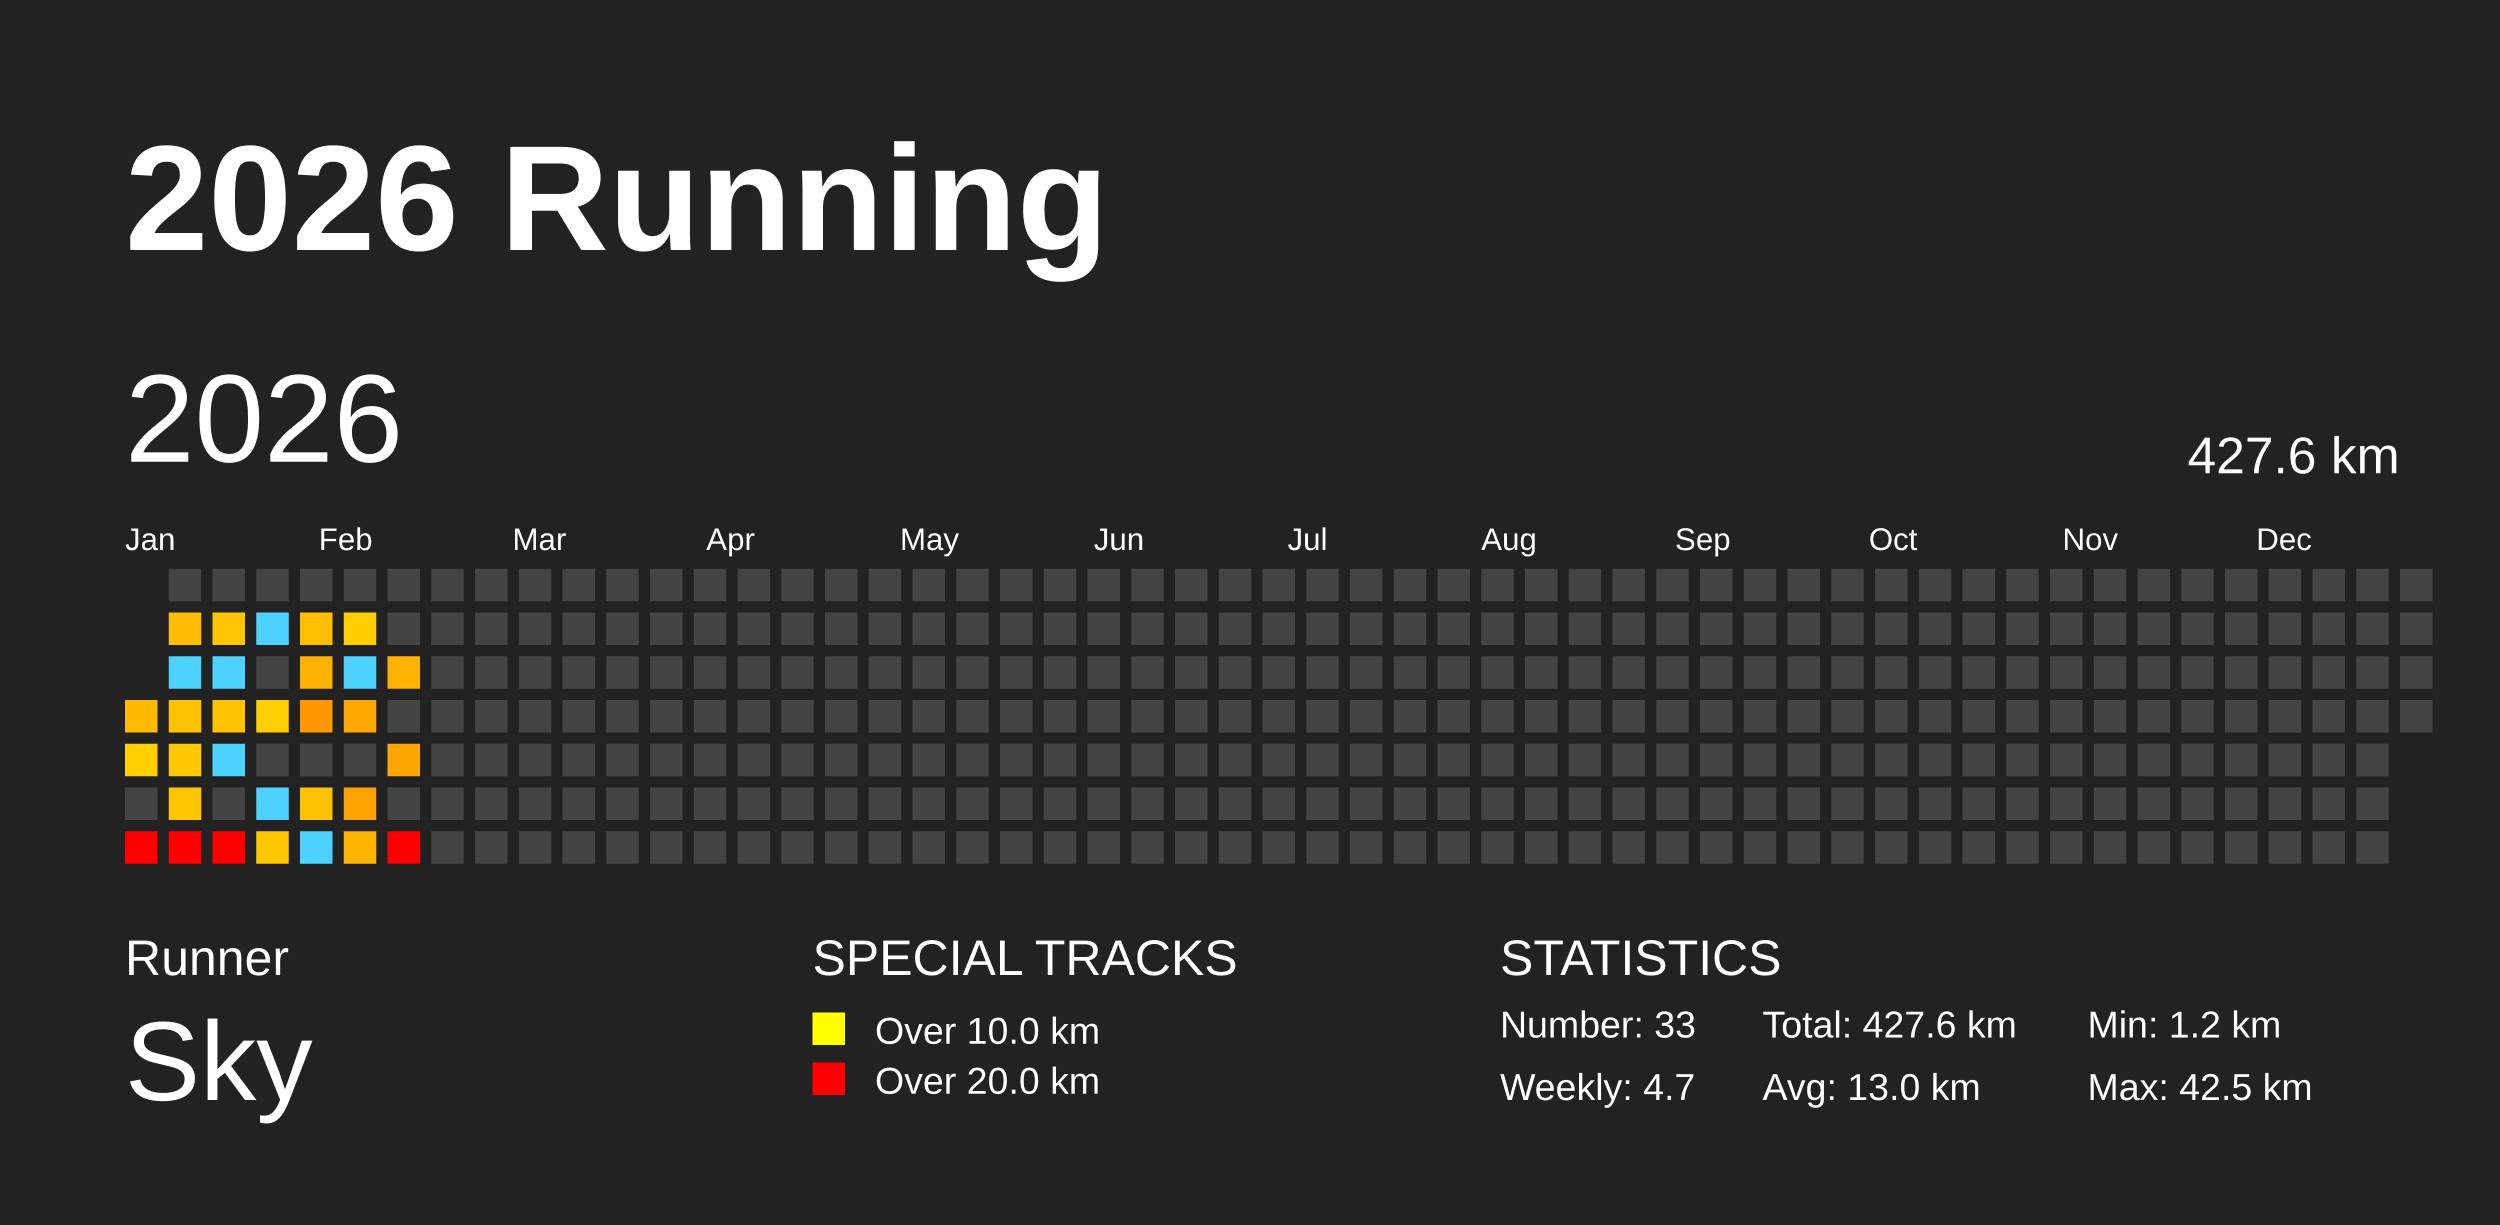
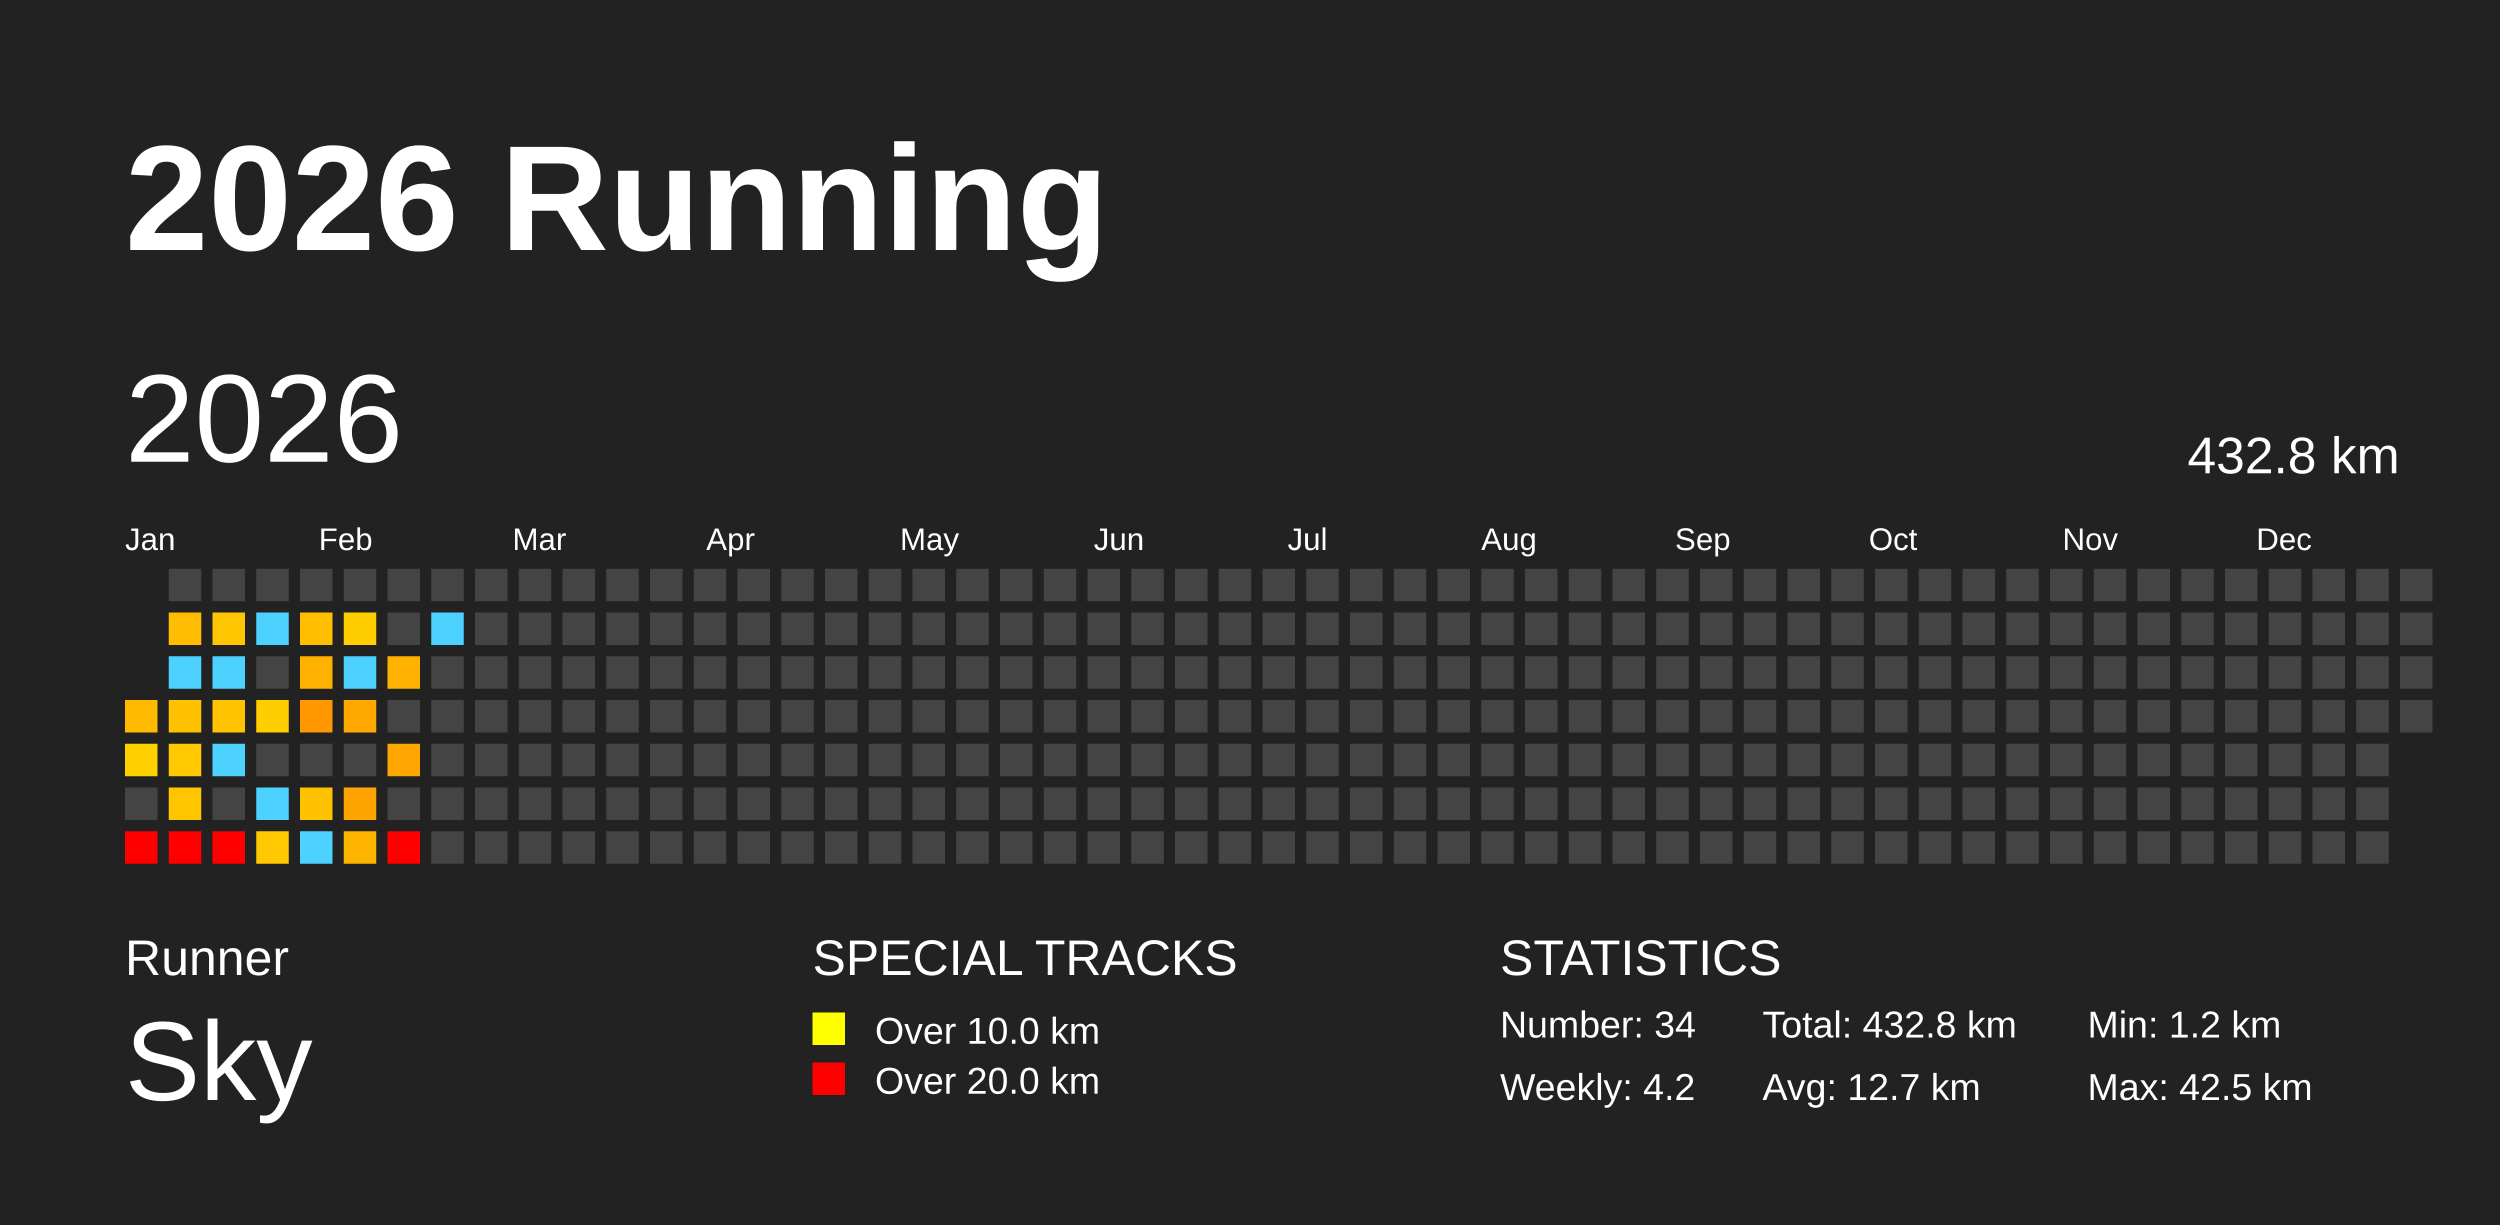
<svg xmlns="http://www.w3.org/2000/svg" baseProfile="full" height="98mm" version="1.1" viewBox="0,0,200,98" width="200mm">
  <defs />
  <rect fill="#222222" height="98" width="200" x="0" y="0" />
  <text fill="#FFFFFF" style="font-size:12px; font-family:Arial; font-weight:bold;" x="10" y="20">2026 Running</text>
  <text fill="#FFFFFF" style="font-size:4px; font-family:Arial" x="10" y="78">Runner</text>
  <text fill="#FFFFFF" style="font-size:9px; font-family:Arial" x="10" y="88">Sky</text>
  <text fill="#FFFFFF" style="font-size:4px; font-family:Arial" x="65" y="78">SPECIAL TRACKS</text>
  <rect fill="yellow" height="2.6" width="2.6" x="65" y="81" />
  <text fill="#FFFFFF" style="font-size:3px; font-family:Arial" x="70" y="83.5">Over 10.0 km</text>
  <rect fill="red" height="2.6" width="2.6" x="65" y="85" />
  <text fill="#FFFFFF" style="font-size:3px; font-family:Arial" x="70" y="87.5">Over 20.0 km</text>
  <text fill="#FFFFFF" style="font-size:4px; font-family:Arial" x="120" y="78">STATISTICS</text>
-   <text fill="#FFFFFF" style="font-size:3px; font-family:Arial" x="120" y="83">Number: 33</text>
-   <text fill="#FFFFFF" style="font-size:3px; font-family:Arial" x="120" y="88">Weekly: 4.7</text>
-   <text fill="#FFFFFF" style="font-size:3px; font-family:Arial" x="141" y="83">Total: 427.6 km</text>
-   <text fill="#FFFFFF" style="font-size:3px; font-family:Arial" x="141" y="88">Avg: 13.0 km</text>
+   <text fill="#FFFFFF" style="font-size:3px; font-family:Arial" x="120" y="83">Number: 34</text>
+   <text fill="#FFFFFF" style="font-size:3px; font-family:Arial" x="120" y="88">Weekly: 4.2</text>
+   <text fill="#FFFFFF" style="font-size:3px; font-family:Arial" x="141" y="83">Total: 432.8 km</text>
+   <text fill="#FFFFFF" style="font-size:3px; font-family:Arial" x="141" y="88">Avg: 12.7 km</text>
  <text fill="#FFFFFF" style="font-size:3px; font-family:Arial" x="167" y="83">Min: 1.2 km</text>
  <text fill="#FFFFFF" style="font-size:3px; font-family:Arial" x="167" y="88">Max: 42.5 km</text>
  <text dominant-baseline="hanging" fill="#FFFFFF" style="font-size:10.0px; font-family:Arial;" x="10" y="30">2026</text>
-   <text dominant-baseline="hanging" fill="#FFFFFF" style="font-size:4.125px; font-family:Arial;" x="175" y="35">427.6 km</text>
+   <text dominant-baseline="hanging" fill="#FFFFFF" style="font-size:4.125px; font-family:Arial;" x="175" y="35">432.8 km</text>
  <text fill="#FFFFFF" style="font-size:2.5px; font-family:Arial" x="10.0" y="44">Jan</text>
  <text fill="#FFFFFF" style="font-size:2.5px; font-family:Arial" x="25.5" y="44">Feb</text>
  <text fill="#FFFFFF" style="font-size:2.5px; font-family:Arial" x="41.0" y="44">Mar</text>
  <text fill="#FFFFFF" style="font-size:2.5px; font-family:Arial" x="56.5" y="44">Apr</text>
  <text fill="#FFFFFF" style="font-size:2.5px; font-family:Arial" x="72.0" y="44">May</text>
  <text fill="#FFFFFF" style="font-size:2.5px; font-family:Arial" x="87.5" y="44">Jun</text>
  <text fill="#FFFFFF" style="font-size:2.5px; font-family:Arial" x="103.0" y="44">Jul</text>
  <text fill="#FFFFFF" style="font-size:2.5px; font-family:Arial" x="118.5" y="44">Aug</text>
  <text fill="#FFFFFF" style="font-size:2.5px; font-family:Arial" x="134.0" y="44">Sep</text>
  <text fill="#FFFFFF" style="font-size:2.5px; font-family:Arial" x="149.5" y="44">Oct</text>
  <text fill="#FFFFFF" style="font-size:2.5px; font-family:Arial" x="165.0" y="44">Nov</text>
  <text fill="#FFFFFF" style="font-size:2.5px; font-family:Arial" x="180.5" y="44">Dec</text>
  <rect fill="#ffba00" height="2.6" width="2.6" x="10.0" y="56.0" />
  <rect fill="#ffcf00" height="2.6" width="2.6" x="10.0" y="59.5" />
  <rect fill="#444444" height="2.6" width="2.6" x="10.0" y="63.0" />
  <rect fill="red" height="2.6" width="2.6" x="10.0" y="66.5" />
  <rect fill="#444444" height="2.6" width="2.6" x="13.5" y="45.5" />
  <rect fill="#ffbc00" height="2.6" width="2.6" x="13.5" y="49.0" />
  <rect fill="#4dd2ff" height="2.6" width="2.6" x="13.5" y="52.5" />
  <rect fill="#ffc200" height="2.6" width="2.6" x="13.5" y="56.0" />
  <rect fill="#ffc800" height="2.6" width="2.6" x="13.5" y="59.5" />
  <rect fill="#ffc600" height="2.6" width="2.6" x="13.5" y="63.0" />
  <rect fill="red" height="2.6" width="2.6" x="13.5" y="66.5" />
  <rect fill="#444444" height="2.6" width="2.6" x="17.0" y="45.5" />
  <rect fill="#ffc500" height="2.6" width="2.6" x="17.0" y="49.0" />
  <rect fill="#4dd2ff" height="2.6" width="2.6" x="17.0" y="52.5" />
  <rect fill="#ffc300" height="2.6" width="2.6" x="17.0" y="56.0" />
  <rect fill="#4dd2ff" height="2.6" width="2.6" x="17.0" y="59.5" />
  <rect fill="#444444" height="2.6" width="2.6" x="17.0" y="63.0" />
  <rect fill="red" height="2.6" width="2.6" x="17.0" y="66.5" />
  <rect fill="#444444" height="2.6" width="2.6" x="20.5" y="45.5" />
  <rect fill="#4dd2ff" height="2.6" width="2.6" x="20.5" y="49.0" />
  <rect fill="#444444" height="2.6" width="2.6" x="20.5" y="52.5" />
  <rect fill="#ffce00" height="2.6" width="2.6" x="20.5" y="56.0" />
  <rect fill="#444444" height="2.6" width="2.6" x="20.5" y="59.5" />
  <rect fill="#4dd2ff" height="2.6" width="2.6" x="20.5" y="63.0" />
  <rect fill="#ffc800" height="2.6" width="2.6" x="20.5" y="66.5" />
  <rect fill="#444444" height="2.6" width="2.6" x="24.0" y="45.5" />
  <rect fill="#ffbe00" height="2.6" width="2.6" x="24.0" y="49.0" />
  <rect fill="#ffb100" height="2.6" width="2.6" x="24.0" y="52.5" />
  <rect fill="#ff9800" height="2.6" width="2.6" x="24.0" y="56.0" />
  <rect fill="#444444" height="2.6" width="2.6" x="24.0" y="59.5" />
  <rect fill="#ffc200" height="2.6" width="2.6" x="24.0" y="63.0" />
  <rect fill="#4dd2ff" height="2.6" width="2.6" x="24.0" y="66.5" />
  <rect fill="#444444" height="2.6" width="2.6" x="27.5" y="45.5" />
  <rect fill="#ffcd00" height="2.6" width="2.6" x="27.5" y="49.0" />
  <rect fill="#4dd2ff" height="2.6" width="2.6" x="27.5" y="52.5" />
  <rect fill="#ffa900" height="2.6" width="2.6" x="27.5" y="56.0" />
  <rect fill="#444444" height="2.6" width="2.6" x="27.5" y="59.5" />
  <rect fill="#ffa300" height="2.6" width="2.6" x="27.5" y="63.0" />
  <rect fill="#ffb500" height="2.6" width="2.6" x="27.5" y="66.5" />
  <rect fill="#444444" height="2.6" width="2.6" x="31.0" y="45.5" />
  <rect fill="#444444" height="2.6" width="2.6" x="31.0" y="49.0" />
  <rect fill="#ffb200" height="2.6" width="2.6" x="31.0" y="52.5" />
  <rect fill="#444444" height="2.6" width="2.6" x="31.0" y="56.0" />
  <rect fill="#ffa700" height="2.6" width="2.6" x="31.0" y="59.5" />
  <rect fill="#444444" height="2.6" width="2.6" x="31.0" y="63.0" />
  <rect fill="red" height="2.6" width="2.6" x="31.0" y="66.5" />
  <rect fill="#444444" height="2.6" width="2.6" x="34.5" y="45.5" />
-   <rect fill="#444444" height="2.6" width="2.6" x="34.5" y="49.0" />
+   <rect fill="#4dd2ff" height="2.6" width="2.6" x="34.5" y="49.0" />
  <rect fill="#444444" height="2.6" width="2.6" x="34.5" y="52.5" />
  <rect fill="#444444" height="2.6" width="2.6" x="34.5" y="56.0" />
  <rect fill="#444444" height="2.6" width="2.6" x="34.5" y="59.5" />
  <rect fill="#444444" height="2.6" width="2.6" x="34.5" y="63.0" />
  <rect fill="#444444" height="2.6" width="2.6" x="34.5" y="66.5" />
  <rect fill="#444444" height="2.6" width="2.6" x="38.0" y="45.5" />
  <rect fill="#444444" height="2.6" width="2.6" x="38.0" y="49.0" />
  <rect fill="#444444" height="2.6" width="2.6" x="38.0" y="52.5" />
  <rect fill="#444444" height="2.6" width="2.6" x="38.0" y="56.0" />
  <rect fill="#444444" height="2.6" width="2.6" x="38.0" y="59.5" />
  <rect fill="#444444" height="2.6" width="2.6" x="38.0" y="63.0" />
  <rect fill="#444444" height="2.6" width="2.6" x="38.0" y="66.5" />
  <rect fill="#444444" height="2.6" width="2.6" x="41.5" y="45.5" />
  <rect fill="#444444" height="2.6" width="2.6" x="41.5" y="49.0" />
  <rect fill="#444444" height="2.6" width="2.6" x="41.5" y="52.5" />
  <rect fill="#444444" height="2.6" width="2.6" x="41.5" y="56.0" />
  <rect fill="#444444" height="2.6" width="2.6" x="41.5" y="59.5" />
  <rect fill="#444444" height="2.6" width="2.6" x="41.5" y="63.0" />
  <rect fill="#444444" height="2.6" width="2.6" x="41.5" y="66.5" />
  <rect fill="#444444" height="2.6" width="2.6" x="45.0" y="45.5" />
  <rect fill="#444444" height="2.6" width="2.6" x="45.0" y="49.0" />
  <rect fill="#444444" height="2.6" width="2.6" x="45.0" y="52.5" />
  <rect fill="#444444" height="2.6" width="2.6" x="45.0" y="56.0" />
  <rect fill="#444444" height="2.6" width="2.6" x="45.0" y="59.5" />
  <rect fill="#444444" height="2.6" width="2.6" x="45.0" y="63.0" />
  <rect fill="#444444" height="2.6" width="2.6" x="45.0" y="66.5" />
  <rect fill="#444444" height="2.6" width="2.6" x="48.5" y="45.5" />
  <rect fill="#444444" height="2.6" width="2.6" x="48.5" y="49.0" />
  <rect fill="#444444" height="2.6" width="2.6" x="48.5" y="52.5" />
  <rect fill="#444444" height="2.6" width="2.6" x="48.5" y="56.0" />
  <rect fill="#444444" height="2.6" width="2.6" x="48.5" y="59.5" />
  <rect fill="#444444" height="2.6" width="2.6" x="48.5" y="63.0" />
  <rect fill="#444444" height="2.6" width="2.6" x="48.5" y="66.5" />
  <rect fill="#444444" height="2.6" width="2.6" x="52.0" y="45.5" />
  <rect fill="#444444" height="2.6" width="2.6" x="52.0" y="49.0" />
  <rect fill="#444444" height="2.6" width="2.6" x="52.0" y="52.5" />
  <rect fill="#444444" height="2.6" width="2.6" x="52.0" y="56.0" />
  <rect fill="#444444" height="2.6" width="2.6" x="52.0" y="59.5" />
  <rect fill="#444444" height="2.6" width="2.6" x="52.0" y="63.0" />
  <rect fill="#444444" height="2.6" width="2.6" x="52.0" y="66.5" />
  <rect fill="#444444" height="2.6" width="2.6" x="55.5" y="45.5" />
  <rect fill="#444444" height="2.6" width="2.6" x="55.5" y="49.0" />
  <rect fill="#444444" height="2.6" width="2.6" x="55.5" y="52.5" />
  <rect fill="#444444" height="2.6" width="2.6" x="55.5" y="56.0" />
  <rect fill="#444444" height="2.6" width="2.6" x="55.5" y="59.5" />
  <rect fill="#444444" height="2.6" width="2.6" x="55.5" y="63.0" />
  <rect fill="#444444" height="2.6" width="2.6" x="55.5" y="66.5" />
  <rect fill="#444444" height="2.6" width="2.6" x="59.0" y="45.5" />
  <rect fill="#444444" height="2.6" width="2.6" x="59.0" y="49.0" />
  <rect fill="#444444" height="2.6" width="2.6" x="59.0" y="52.5" />
  <rect fill="#444444" height="2.6" width="2.6" x="59.0" y="56.0" />
  <rect fill="#444444" height="2.6" width="2.6" x="59.0" y="59.5" />
  <rect fill="#444444" height="2.6" width="2.6" x="59.0" y="63.0" />
  <rect fill="#444444" height="2.6" width="2.6" x="59.0" y="66.5" />
  <rect fill="#444444" height="2.6" width="2.6" x="62.5" y="45.5" />
  <rect fill="#444444" height="2.6" width="2.6" x="62.5" y="49.0" />
  <rect fill="#444444" height="2.6" width="2.6" x="62.5" y="52.5" />
  <rect fill="#444444" height="2.6" width="2.6" x="62.5" y="56.0" />
  <rect fill="#444444" height="2.6" width="2.6" x="62.5" y="59.5" />
  <rect fill="#444444" height="2.6" width="2.6" x="62.5" y="63.0" />
  <rect fill="#444444" height="2.6" width="2.6" x="62.5" y="66.5" />
  <rect fill="#444444" height="2.6" width="2.6" x="66.0" y="45.5" />
  <rect fill="#444444" height="2.6" width="2.6" x="66.0" y="49.0" />
  <rect fill="#444444" height="2.6" width="2.6" x="66.0" y="52.5" />
  <rect fill="#444444" height="2.6" width="2.6" x="66.0" y="56.0" />
  <rect fill="#444444" height="2.6" width="2.6" x="66.0" y="59.5" />
  <rect fill="#444444" height="2.6" width="2.6" x="66.0" y="63.0" />
  <rect fill="#444444" height="2.6" width="2.6" x="66.0" y="66.5" />
  <rect fill="#444444" height="2.6" width="2.6" x="69.5" y="45.5" />
  <rect fill="#444444" height="2.6" width="2.6" x="69.5" y="49.0" />
  <rect fill="#444444" height="2.6" width="2.6" x="69.5" y="52.5" />
  <rect fill="#444444" height="2.6" width="2.6" x="69.5" y="56.0" />
  <rect fill="#444444" height="2.6" width="2.6" x="69.5" y="59.5" />
  <rect fill="#444444" height="2.6" width="2.6" x="69.5" y="63.0" />
  <rect fill="#444444" height="2.6" width="2.6" x="69.5" y="66.5" />
  <rect fill="#444444" height="2.6" width="2.6" x="73.0" y="45.5" />
  <rect fill="#444444" height="2.6" width="2.6" x="73.0" y="49.0" />
  <rect fill="#444444" height="2.6" width="2.6" x="73.0" y="52.5" />
  <rect fill="#444444" height="2.6" width="2.6" x="73.0" y="56.0" />
  <rect fill="#444444" height="2.6" width="2.6" x="73.0" y="59.5" />
  <rect fill="#444444" height="2.6" width="2.6" x="73.0" y="63.0" />
  <rect fill="#444444" height="2.6" width="2.6" x="73.0" y="66.5" />
  <rect fill="#444444" height="2.6" width="2.6" x="76.5" y="45.5" />
  <rect fill="#444444" height="2.6" width="2.6" x="76.5" y="49.0" />
  <rect fill="#444444" height="2.6" width="2.6" x="76.5" y="52.5" />
  <rect fill="#444444" height="2.6" width="2.6" x="76.5" y="56.0" />
  <rect fill="#444444" height="2.6" width="2.6" x="76.5" y="59.5" />
  <rect fill="#444444" height="2.6" width="2.6" x="76.5" y="63.0" />
  <rect fill="#444444" height="2.6" width="2.6" x="76.5" y="66.5" />
  <rect fill="#444444" height="2.6" width="2.6" x="80.0" y="45.5" />
  <rect fill="#444444" height="2.6" width="2.6" x="80.0" y="49.0" />
  <rect fill="#444444" height="2.6" width="2.6" x="80.0" y="52.5" />
  <rect fill="#444444" height="2.6" width="2.6" x="80.0" y="56.0" />
  <rect fill="#444444" height="2.6" width="2.6" x="80.0" y="59.5" />
  <rect fill="#444444" height="2.6" width="2.6" x="80.0" y="63.0" />
  <rect fill="#444444" height="2.6" width="2.6" x="80.0" y="66.5" />
  <rect fill="#444444" height="2.6" width="2.6" x="83.5" y="45.5" />
  <rect fill="#444444" height="2.6" width="2.6" x="83.5" y="49.0" />
  <rect fill="#444444" height="2.6" width="2.6" x="83.5" y="52.5" />
  <rect fill="#444444" height="2.6" width="2.6" x="83.5" y="56.0" />
  <rect fill="#444444" height="2.6" width="2.6" x="83.5" y="59.5" />
  <rect fill="#444444" height="2.6" width="2.6" x="83.5" y="63.0" />
  <rect fill="#444444" height="2.6" width="2.6" x="83.5" y="66.5" />
  <rect fill="#444444" height="2.6" width="2.6" x="87.0" y="45.5" />
  <rect fill="#444444" height="2.6" width="2.6" x="87.0" y="49.0" />
  <rect fill="#444444" height="2.6" width="2.6" x="87.0" y="52.5" />
  <rect fill="#444444" height="2.6" width="2.6" x="87.0" y="56.0" />
  <rect fill="#444444" height="2.6" width="2.6" x="87.0" y="59.5" />
  <rect fill="#444444" height="2.6" width="2.6" x="87.0" y="63.0" />
  <rect fill="#444444" height="2.6" width="2.6" x="87.0" y="66.5" />
  <rect fill="#444444" height="2.6" width="2.6" x="90.5" y="45.5" />
  <rect fill="#444444" height="2.6" width="2.6" x="90.5" y="49.0" />
  <rect fill="#444444" height="2.6" width="2.6" x="90.5" y="52.5" />
  <rect fill="#444444" height="2.6" width="2.6" x="90.5" y="56.0" />
  <rect fill="#444444" height="2.6" width="2.6" x="90.5" y="59.5" />
  <rect fill="#444444" height="2.6" width="2.6" x="90.5" y="63.0" />
  <rect fill="#444444" height="2.6" width="2.6" x="90.5" y="66.5" />
  <rect fill="#444444" height="2.6" width="2.6" x="94.0" y="45.5" />
  <rect fill="#444444" height="2.6" width="2.6" x="94.0" y="49.0" />
  <rect fill="#444444" height="2.6" width="2.6" x="94.0" y="52.5" />
  <rect fill="#444444" height="2.6" width="2.6" x="94.0" y="56.0" />
  <rect fill="#444444" height="2.6" width="2.6" x="94.0" y="59.5" />
  <rect fill="#444444" height="2.6" width="2.6" x="94.0" y="63.0" />
  <rect fill="#444444" height="2.6" width="2.6" x="94.0" y="66.5" />
  <rect fill="#444444" height="2.6" width="2.6" x="97.5" y="45.5" />
  <rect fill="#444444" height="2.6" width="2.6" x="97.5" y="49.0" />
  <rect fill="#444444" height="2.6" width="2.6" x="97.5" y="52.5" />
  <rect fill="#444444" height="2.6" width="2.6" x="97.5" y="56.0" />
  <rect fill="#444444" height="2.6" width="2.6" x="97.5" y="59.5" />
  <rect fill="#444444" height="2.6" width="2.6" x="97.5" y="63.0" />
  <rect fill="#444444" height="2.6" width="2.6" x="97.5" y="66.5" />
  <rect fill="#444444" height="2.6" width="2.6" x="101.0" y="45.5" />
  <rect fill="#444444" height="2.6" width="2.6" x="101.0" y="49.0" />
  <rect fill="#444444" height="2.6" width="2.6" x="101.0" y="52.5" />
  <rect fill="#444444" height="2.6" width="2.6" x="101.0" y="56.0" />
  <rect fill="#444444" height="2.6" width="2.6" x="101.0" y="59.5" />
  <rect fill="#444444" height="2.6" width="2.6" x="101.0" y="63.0" />
  <rect fill="#444444" height="2.6" width="2.6" x="101.0" y="66.5" />
  <rect fill="#444444" height="2.6" width="2.6" x="104.5" y="45.5" />
  <rect fill="#444444" height="2.6" width="2.6" x="104.5" y="49.0" />
  <rect fill="#444444" height="2.6" width="2.6" x="104.5" y="52.5" />
  <rect fill="#444444" height="2.6" width="2.6" x="104.5" y="56.0" />
  <rect fill="#444444" height="2.6" width="2.6" x="104.5" y="59.5" />
  <rect fill="#444444" height="2.6" width="2.6" x="104.5" y="63.0" />
  <rect fill="#444444" height="2.6" width="2.6" x="104.5" y="66.5" />
  <rect fill="#444444" height="2.6" width="2.6" x="108.0" y="45.5" />
  <rect fill="#444444" height="2.6" width="2.6" x="108.0" y="49.0" />
  <rect fill="#444444" height="2.6" width="2.6" x="108.0" y="52.5" />
  <rect fill="#444444" height="2.6" width="2.6" x="108.0" y="56.0" />
  <rect fill="#444444" height="2.6" width="2.6" x="108.0" y="59.5" />
  <rect fill="#444444" height="2.6" width="2.6" x="108.0" y="63.0" />
  <rect fill="#444444" height="2.6" width="2.6" x="108.0" y="66.5" />
  <rect fill="#444444" height="2.6" width="2.6" x="111.5" y="45.5" />
  <rect fill="#444444" height="2.6" width="2.6" x="111.5" y="49.0" />
  <rect fill="#444444" height="2.6" width="2.6" x="111.5" y="52.5" />
  <rect fill="#444444" height="2.6" width="2.6" x="111.5" y="56.0" />
  <rect fill="#444444" height="2.6" width="2.6" x="111.5" y="59.5" />
  <rect fill="#444444" height="2.6" width="2.6" x="111.5" y="63.0" />
  <rect fill="#444444" height="2.6" width="2.6" x="111.5" y="66.5" />
  <rect fill="#444444" height="2.6" width="2.6" x="115.0" y="45.5" />
  <rect fill="#444444" height="2.6" width="2.6" x="115.0" y="49.0" />
  <rect fill="#444444" height="2.6" width="2.6" x="115.0" y="52.5" />
  <rect fill="#444444" height="2.6" width="2.6" x="115.0" y="56.0" />
  <rect fill="#444444" height="2.6" width="2.6" x="115.0" y="59.5" />
  <rect fill="#444444" height="2.6" width="2.6" x="115.0" y="63.0" />
  <rect fill="#444444" height="2.6" width="2.6" x="115.0" y="66.5" />
  <rect fill="#444444" height="2.6" width="2.6" x="118.5" y="45.5" />
  <rect fill="#444444" height="2.6" width="2.6" x="118.5" y="49.0" />
  <rect fill="#444444" height="2.6" width="2.6" x="118.5" y="52.5" />
  <rect fill="#444444" height="2.6" width="2.6" x="118.5" y="56.0" />
  <rect fill="#444444" height="2.6" width="2.6" x="118.5" y="59.5" />
  <rect fill="#444444" height="2.6" width="2.6" x="118.5" y="63.0" />
  <rect fill="#444444" height="2.6" width="2.6" x="118.5" y="66.5" />
  <rect fill="#444444" height="2.6" width="2.6" x="122.0" y="45.5" />
  <rect fill="#444444" height="2.6" width="2.6" x="122.0" y="49.0" />
  <rect fill="#444444" height="2.6" width="2.6" x="122.0" y="52.5" />
  <rect fill="#444444" height="2.6" width="2.6" x="122.0" y="56.0" />
  <rect fill="#444444" height="2.6" width="2.6" x="122.0" y="59.5" />
  <rect fill="#444444" height="2.6" width="2.6" x="122.0" y="63.0" />
  <rect fill="#444444" height="2.6" width="2.6" x="122.0" y="66.5" />
  <rect fill="#444444" height="2.6" width="2.6" x="125.5" y="45.5" />
  <rect fill="#444444" height="2.6" width="2.6" x="125.5" y="49.0" />
  <rect fill="#444444" height="2.6" width="2.6" x="125.5" y="52.5" />
  <rect fill="#444444" height="2.6" width="2.6" x="125.5" y="56.0" />
  <rect fill="#444444" height="2.6" width="2.6" x="125.5" y="59.5" />
  <rect fill="#444444" height="2.6" width="2.6" x="125.5" y="63.0" />
  <rect fill="#444444" height="2.6" width="2.6" x="125.5" y="66.5" />
  <rect fill="#444444" height="2.6" width="2.6" x="129.0" y="45.5" />
  <rect fill="#444444" height="2.6" width="2.6" x="129.0" y="49.0" />
  <rect fill="#444444" height="2.6" width="2.6" x="129.0" y="52.5" />
  <rect fill="#444444" height="2.6" width="2.6" x="129.0" y="56.0" />
  <rect fill="#444444" height="2.6" width="2.6" x="129.0" y="59.5" />
  <rect fill="#444444" height="2.6" width="2.6" x="129.0" y="63.0" />
  <rect fill="#444444" height="2.6" width="2.6" x="129.0" y="66.5" />
  <rect fill="#444444" height="2.6" width="2.6" x="132.5" y="45.5" />
  <rect fill="#444444" height="2.6" width="2.6" x="132.5" y="49.0" />
  <rect fill="#444444" height="2.6" width="2.6" x="132.5" y="52.5" />
  <rect fill="#444444" height="2.6" width="2.6" x="132.5" y="56.0" />
  <rect fill="#444444" height="2.6" width="2.6" x="132.5" y="59.5" />
  <rect fill="#444444" height="2.6" width="2.6" x="132.5" y="63.0" />
  <rect fill="#444444" height="2.6" width="2.6" x="132.5" y="66.5" />
  <rect fill="#444444" height="2.6" width="2.6" x="136.0" y="45.5" />
  <rect fill="#444444" height="2.6" width="2.6" x="136.0" y="49.0" />
  <rect fill="#444444" height="2.6" width="2.6" x="136.0" y="52.5" />
  <rect fill="#444444" height="2.6" width="2.6" x="136.0" y="56.0" />
  <rect fill="#444444" height="2.6" width="2.6" x="136.0" y="59.5" />
  <rect fill="#444444" height="2.6" width="2.6" x="136.0" y="63.0" />
  <rect fill="#444444" height="2.6" width="2.6" x="136.0" y="66.5" />
  <rect fill="#444444" height="2.6" width="2.6" x="139.5" y="45.5" />
  <rect fill="#444444" height="2.6" width="2.6" x="139.5" y="49.0" />
  <rect fill="#444444" height="2.6" width="2.6" x="139.5" y="52.5" />
  <rect fill="#444444" height="2.6" width="2.6" x="139.5" y="56.0" />
  <rect fill="#444444" height="2.6" width="2.6" x="139.5" y="59.5" />
  <rect fill="#444444" height="2.6" width="2.6" x="139.5" y="63.0" />
  <rect fill="#444444" height="2.6" width="2.6" x="139.5" y="66.5" />
  <rect fill="#444444" height="2.6" width="2.6" x="143.0" y="45.5" />
  <rect fill="#444444" height="2.6" width="2.6" x="143.0" y="49.0" />
  <rect fill="#444444" height="2.6" width="2.6" x="143.0" y="52.5" />
  <rect fill="#444444" height="2.6" width="2.6" x="143.0" y="56.0" />
  <rect fill="#444444" height="2.6" width="2.6" x="143.0" y="59.5" />
  <rect fill="#444444" height="2.6" width="2.6" x="143.0" y="63.0" />
  <rect fill="#444444" height="2.6" width="2.6" x="143.0" y="66.5" />
  <rect fill="#444444" height="2.6" width="2.6" x="146.5" y="45.5" />
  <rect fill="#444444" height="2.6" width="2.6" x="146.5" y="49.0" />
  <rect fill="#444444" height="2.6" width="2.6" x="146.5" y="52.5" />
  <rect fill="#444444" height="2.6" width="2.6" x="146.5" y="56.0" />
  <rect fill="#444444" height="2.6" width="2.6" x="146.5" y="59.5" />
  <rect fill="#444444" height="2.6" width="2.6" x="146.5" y="63.0" />
  <rect fill="#444444" height="2.6" width="2.6" x="146.5" y="66.5" />
  <rect fill="#444444" height="2.6" width="2.6" x="150.0" y="45.5" />
  <rect fill="#444444" height="2.6" width="2.6" x="150.0" y="49.0" />
  <rect fill="#444444" height="2.6" width="2.6" x="150.0" y="52.5" />
  <rect fill="#444444" height="2.6" width="2.6" x="150.0" y="56.0" />
  <rect fill="#444444" height="2.6" width="2.6" x="150.0" y="59.5" />
  <rect fill="#444444" height="2.6" width="2.6" x="150.0" y="63.0" />
  <rect fill="#444444" height="2.6" width="2.6" x="150.0" y="66.5" />
  <rect fill="#444444" height="2.6" width="2.6" x="153.5" y="45.5" />
  <rect fill="#444444" height="2.6" width="2.6" x="153.5" y="49.0" />
  <rect fill="#444444" height="2.6" width="2.6" x="153.5" y="52.5" />
  <rect fill="#444444" height="2.6" width="2.6" x="153.5" y="56.0" />
  <rect fill="#444444" height="2.6" width="2.6" x="153.5" y="59.5" />
  <rect fill="#444444" height="2.6" width="2.6" x="153.5" y="63.0" />
  <rect fill="#444444" height="2.6" width="2.6" x="153.5" y="66.5" />
  <rect fill="#444444" height="2.6" width="2.6" x="157.0" y="45.5" />
  <rect fill="#444444" height="2.6" width="2.6" x="157.0" y="49.0" />
  <rect fill="#444444" height="2.6" width="2.6" x="157.0" y="52.5" />
  <rect fill="#444444" height="2.6" width="2.6" x="157.0" y="56.0" />
  <rect fill="#444444" height="2.6" width="2.6" x="157.0" y="59.5" />
  <rect fill="#444444" height="2.6" width="2.6" x="157.0" y="63.0" />
  <rect fill="#444444" height="2.6" width="2.6" x="157.0" y="66.5" />
  <rect fill="#444444" height="2.6" width="2.6" x="160.5" y="45.5" />
  <rect fill="#444444" height="2.6" width="2.6" x="160.5" y="49.0" />
  <rect fill="#444444" height="2.6" width="2.6" x="160.5" y="52.5" />
  <rect fill="#444444" height="2.6" width="2.6" x="160.5" y="56.0" />
  <rect fill="#444444" height="2.6" width="2.6" x="160.5" y="59.5" />
  <rect fill="#444444" height="2.6" width="2.6" x="160.5" y="63.0" />
  <rect fill="#444444" height="2.6" width="2.6" x="160.5" y="66.5" />
  <rect fill="#444444" height="2.6" width="2.6" x="164.0" y="45.5" />
  <rect fill="#444444" height="2.6" width="2.6" x="164.0" y="49.0" />
  <rect fill="#444444" height="2.6" width="2.6" x="164.0" y="52.5" />
  <rect fill="#444444" height="2.6" width="2.6" x="164.0" y="56.0" />
  <rect fill="#444444" height="2.6" width="2.6" x="164.0" y="59.5" />
  <rect fill="#444444" height="2.6" width="2.6" x="164.0" y="63.0" />
  <rect fill="#444444" height="2.6" width="2.6" x="164.0" y="66.5" />
  <rect fill="#444444" height="2.6" width="2.6" x="167.5" y="45.5" />
  <rect fill="#444444" height="2.6" width="2.6" x="167.5" y="49.0" />
  <rect fill="#444444" height="2.6" width="2.6" x="167.5" y="52.5" />
  <rect fill="#444444" height="2.6" width="2.6" x="167.5" y="56.0" />
  <rect fill="#444444" height="2.6" width="2.6" x="167.5" y="59.5" />
  <rect fill="#444444" height="2.6" width="2.6" x="167.5" y="63.0" />
  <rect fill="#444444" height="2.6" width="2.6" x="167.5" y="66.5" />
  <rect fill="#444444" height="2.6" width="2.6" x="171.0" y="45.5" />
  <rect fill="#444444" height="2.6" width="2.6" x="171.0" y="49.0" />
  <rect fill="#444444" height="2.6" width="2.6" x="171.0" y="52.5" />
  <rect fill="#444444" height="2.6" width="2.6" x="171.0" y="56.0" />
  <rect fill="#444444" height="2.6" width="2.6" x="171.0" y="59.5" />
  <rect fill="#444444" height="2.6" width="2.6" x="171.0" y="63.0" />
  <rect fill="#444444" height="2.6" width="2.6" x="171.0" y="66.5" />
  <rect fill="#444444" height="2.6" width="2.6" x="174.5" y="45.5" />
  <rect fill="#444444" height="2.6" width="2.6" x="174.5" y="49.0" />
  <rect fill="#444444" height="2.6" width="2.6" x="174.5" y="52.5" />
  <rect fill="#444444" height="2.6" width="2.6" x="174.5" y="56.0" />
  <rect fill="#444444" height="2.6" width="2.6" x="174.5" y="59.5" />
  <rect fill="#444444" height="2.6" width="2.6" x="174.5" y="63.0" />
  <rect fill="#444444" height="2.6" width="2.6" x="174.5" y="66.5" />
  <rect fill="#444444" height="2.6" width="2.6" x="178.0" y="45.5" />
  <rect fill="#444444" height="2.6" width="2.6" x="178.0" y="49.0" />
  <rect fill="#444444" height="2.6" width="2.6" x="178.0" y="52.5" />
  <rect fill="#444444" height="2.6" width="2.6" x="178.0" y="56.0" />
  <rect fill="#444444" height="2.6" width="2.6" x="178.0" y="59.5" />
  <rect fill="#444444" height="2.6" width="2.6" x="178.0" y="63.0" />
  <rect fill="#444444" height="2.6" width="2.6" x="178.0" y="66.5" />
  <rect fill="#444444" height="2.6" width="2.6" x="181.5" y="45.5" />
  <rect fill="#444444" height="2.6" width="2.6" x="181.5" y="49.0" />
  <rect fill="#444444" height="2.6" width="2.6" x="181.5" y="52.5" />
  <rect fill="#444444" height="2.6" width="2.6" x="181.5" y="56.0" />
  <rect fill="#444444" height="2.6" width="2.6" x="181.5" y="59.5" />
  <rect fill="#444444" height="2.6" width="2.6" x="181.5" y="63.0" />
  <rect fill="#444444" height="2.6" width="2.6" x="181.5" y="66.5" />
  <rect fill="#444444" height="2.6" width="2.6" x="185.0" y="45.5" />
  <rect fill="#444444" height="2.6" width="2.6" x="185.0" y="49.0" />
  <rect fill="#444444" height="2.6" width="2.6" x="185.0" y="52.5" />
  <rect fill="#444444" height="2.6" width="2.6" x="185.0" y="56.0" />
  <rect fill="#444444" height="2.6" width="2.6" x="185.0" y="59.5" />
  <rect fill="#444444" height="2.6" width="2.6" x="185.0" y="63.0" />
  <rect fill="#444444" height="2.6" width="2.6" x="185.0" y="66.5" />
  <rect fill="#444444" height="2.6" width="2.6" x="188.5" y="45.5" />
  <rect fill="#444444" height="2.6" width="2.6" x="188.5" y="49.0" />
  <rect fill="#444444" height="2.6" width="2.6" x="188.5" y="52.5" />
  <rect fill="#444444" height="2.6" width="2.6" x="188.5" y="56.0" />
  <rect fill="#444444" height="2.6" width="2.6" x="188.5" y="59.5" />
  <rect fill="#444444" height="2.6" width="2.6" x="188.5" y="63.0" />
  <rect fill="#444444" height="2.6" width="2.6" x="188.5" y="66.5" />
  <rect fill="#444444" height="2.6" width="2.6" x="192.0" y="45.5" />
  <rect fill="#444444" height="2.6" width="2.6" x="192.0" y="49.0" />
  <rect fill="#444444" height="2.6" width="2.6" x="192.0" y="52.5" />
  <rect fill="#444444" height="2.6" width="2.6" x="192.0" y="56.0" />
</svg>
